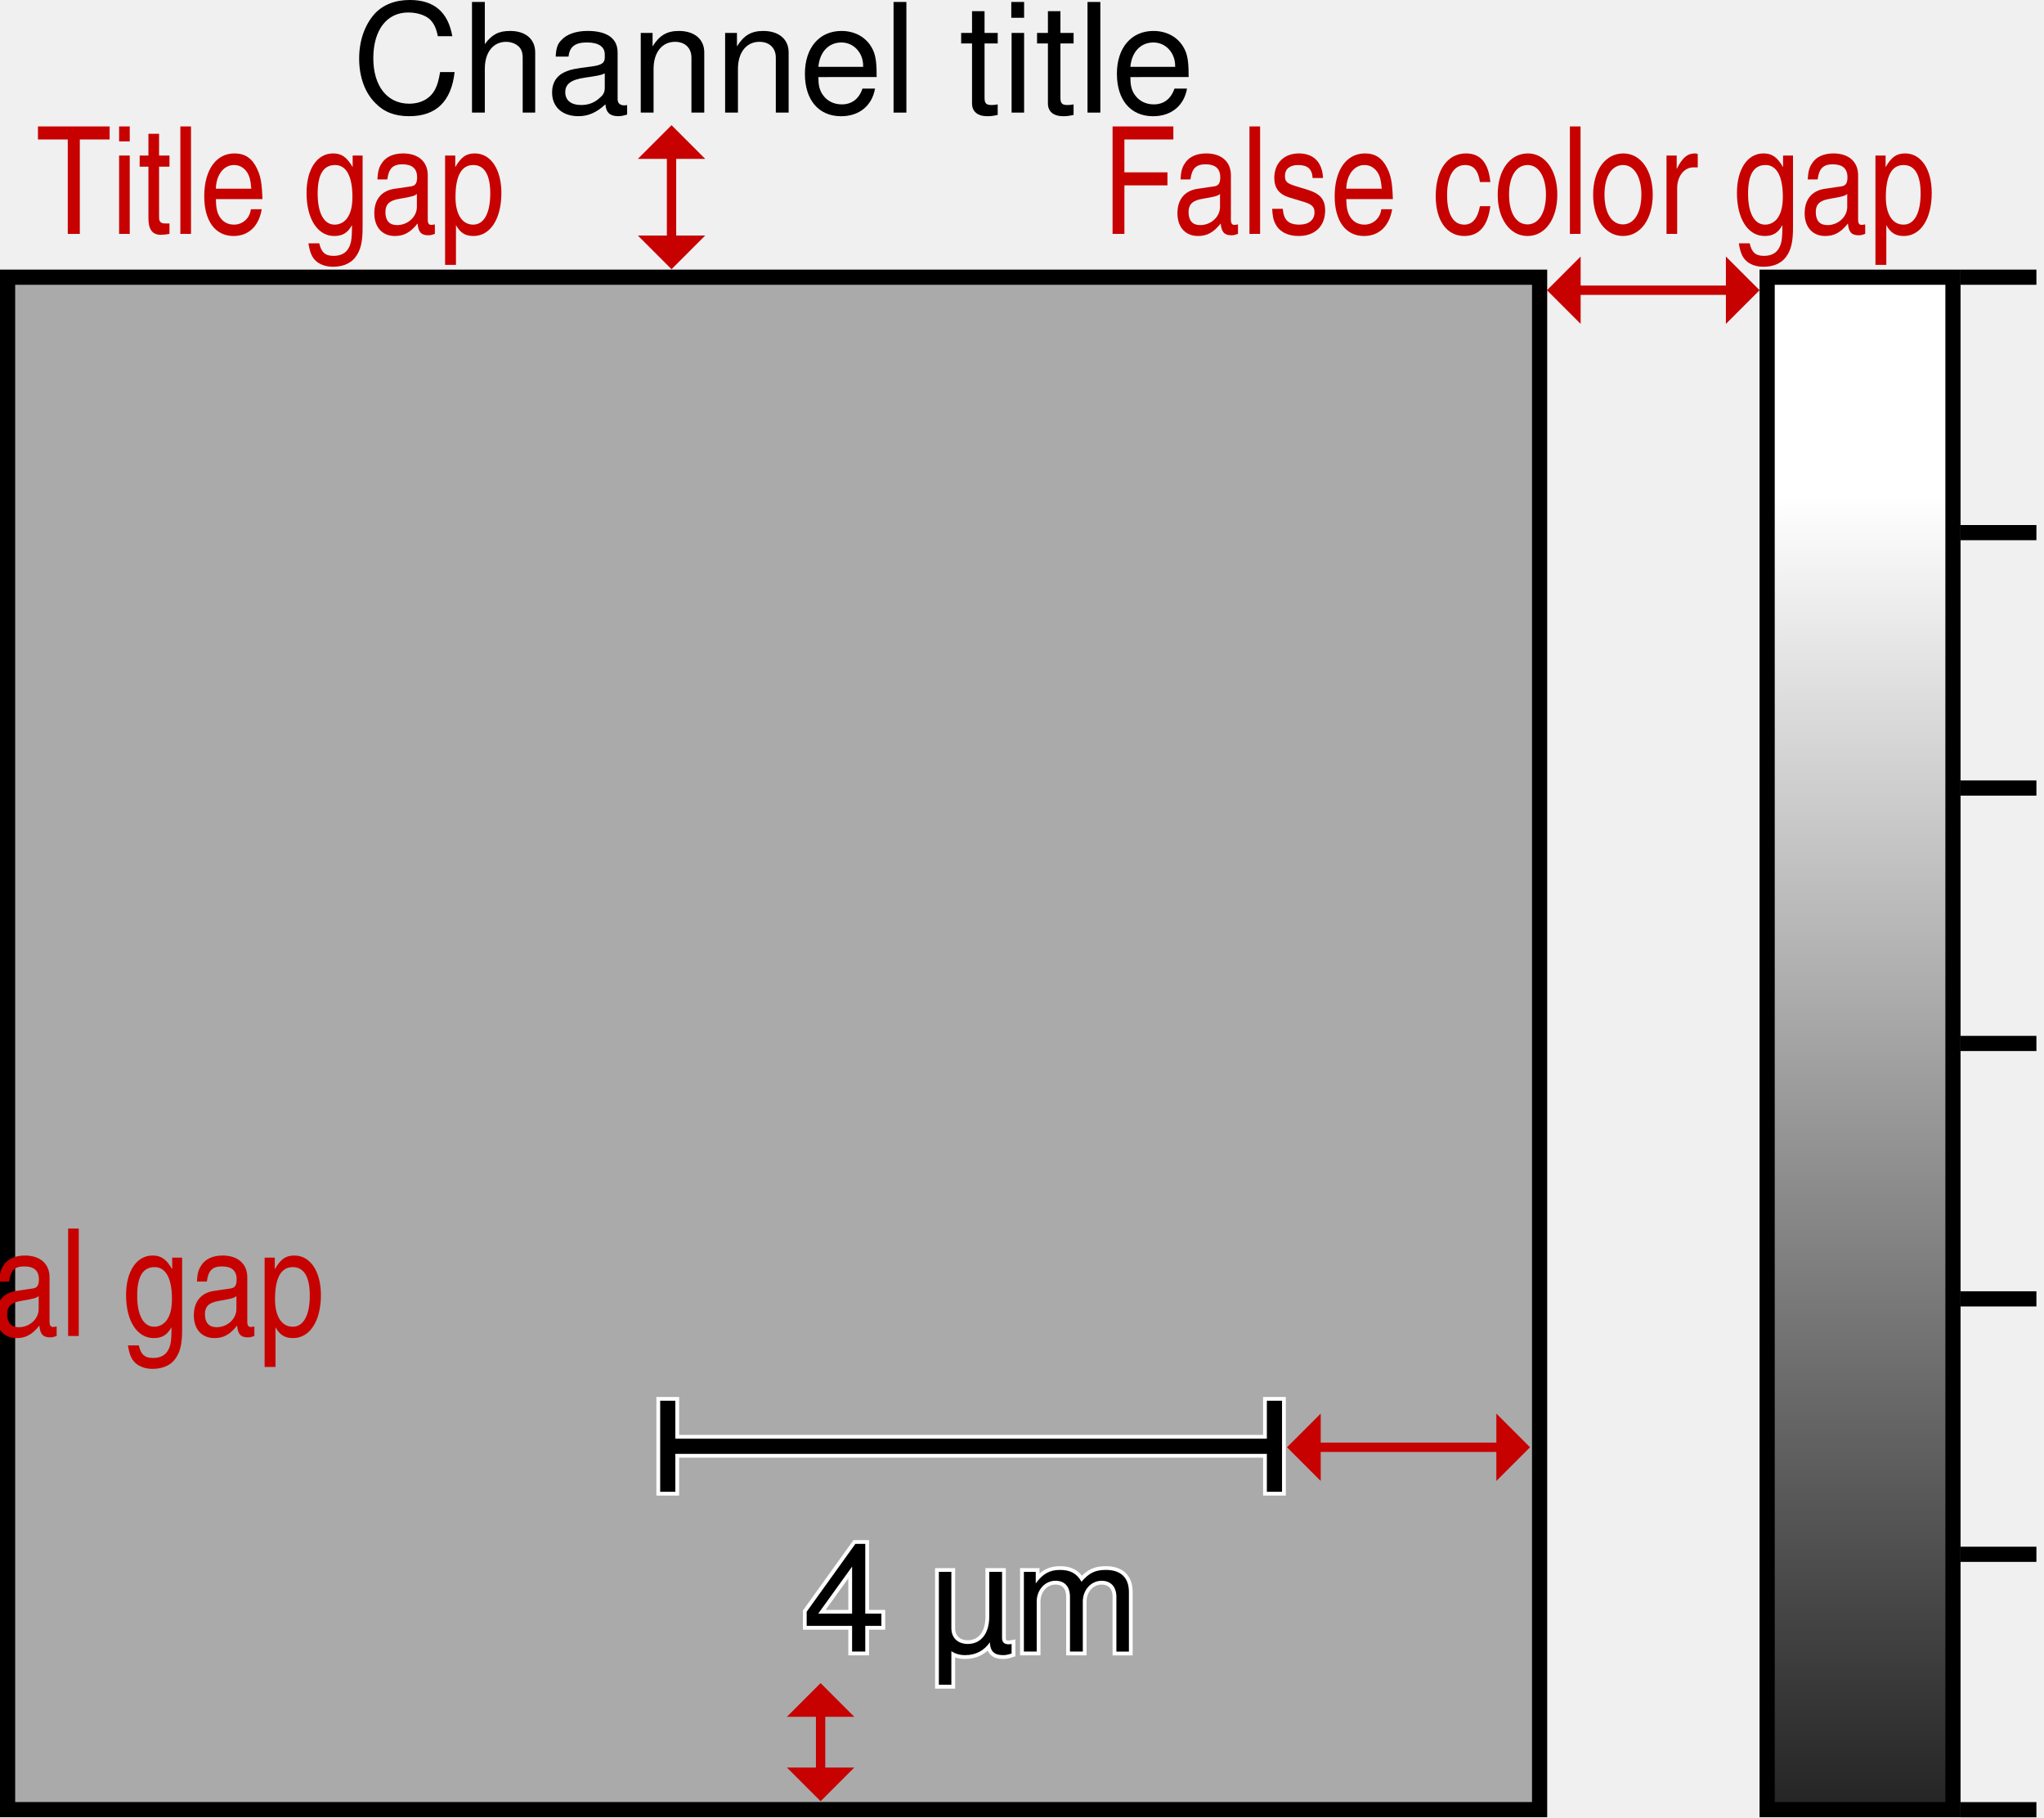
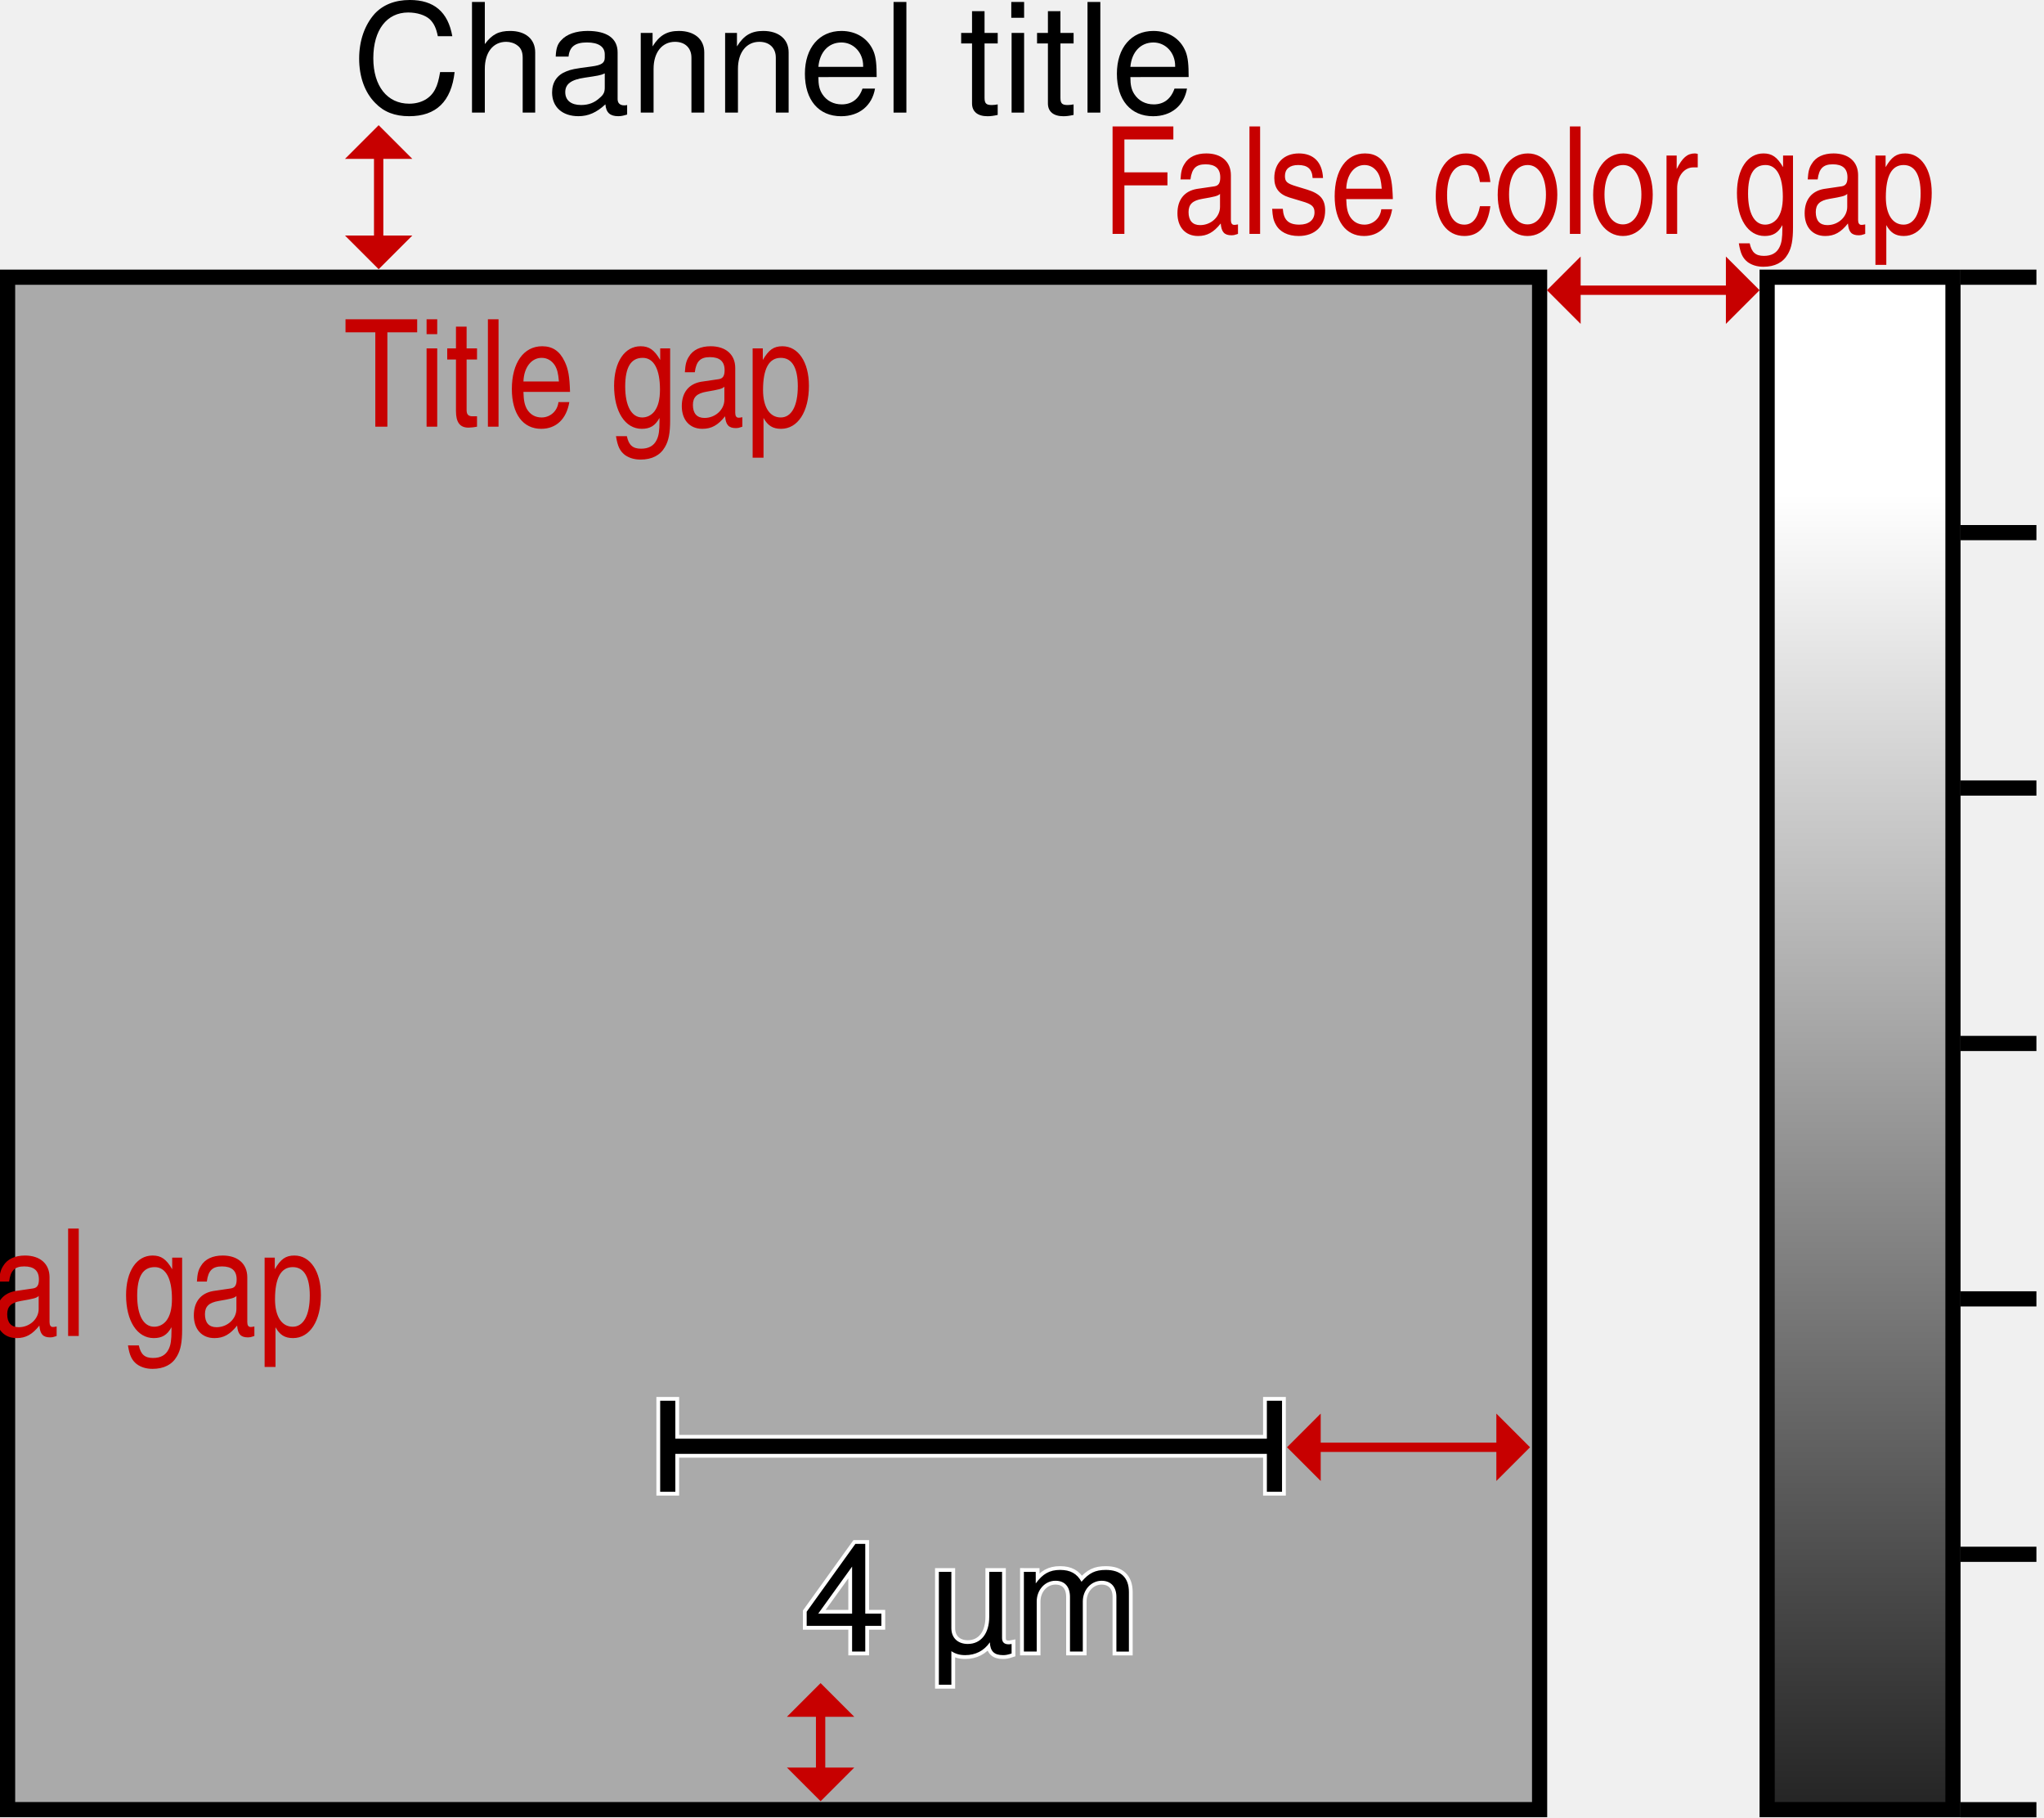
<svg xmlns="http://www.w3.org/2000/svg" xmlns:xlink="http://www.w3.org/1999/xlink" width="168.783" height="150.023" viewBox="0 0 135.026 120.018" version="1.1" id="svg2">
  <defs id="defs4">
    <linearGradient gradientTransform="translate(83.52,14.31309)" y2="0.72" x2="0" y1="72.72" x1="0" gradientUnits="userSpaceOnUse" id="linear0-3">
      <stop id="stop3471" style="stop-color:rgb(0%,0%,0%);stop-opacity:1;" offset="0" />
      <stop id="stop3473" style="stop-color:rgb(100%,100%,100%);stop-opacity:1;" offset="1" />
    </linearGradient>
    <g clip-path="url(#clip2-0)" id="surface10130">
      <path id="path3447" transform="translate(31.69346,52.98877)" d="m 0.002,-0.18 0,4.68" style="fill:none;stroke:#ffffff;stroke-width:1.08;stroke-linecap:butt;stroke-linejoin:miter;stroke-miterlimit:10;stroke-opacity:1" />
      <path id="path3449" transform="translate(31.69346,52.98877)" d="m 28.799,-0.18 0,4.68" style="fill:none;stroke:#ffffff;stroke-width:1.08;stroke-linecap:butt;stroke-linejoin:miter;stroke-miterlimit:10;stroke-opacity:1" />
      <path id="path3451" transform="translate(31.69346,52.98877)" d="m -0.182,2.16 29.16,0" style="fill:none;stroke:#ffffff;stroke-width:1.08;stroke-linecap:butt;stroke-linejoin:miter;stroke-miterlimit:10;stroke-opacity:1" />
      <path id="path3453" transform="translate(31.69346,52.98877)" d="m 0.002,-4.91749e-4 0,4.32 M 28.799,-4.91749e-4 l 0,4.32 M 0.002,2.16 l 28.797,0" style="fill:none;stroke:#000000;stroke-width:0.72;stroke-linecap:butt;stroke-linejoin:miter;stroke-miterlimit:10;stroke-opacity:1" />
      <path id="path3455" transform="translate(31.69346,52.98877)" d="m 8.752,10.683 0,1.219 0.625,0 0,-1.219 0.766,0 0,-0.578 -0.766,0 0,-3.312 -0.469,0 -2.312,3.219 0,0.672 z m 0,-0.578 -1.609,0 1.609,-2.234 z m 7.57,1.438 c -0.078,0.016 -0.109,0.016 -0.141,0.016 -0.203,0 -0.312,-0.094 -0.312,-0.297 l 0,-3.141 -0.609,0 0,2.141 c 0,0.781 -0.391,1.281 -1.016,1.281 -0.469,0 -0.781,-0.281 -0.781,-0.75 l 0,-2.672 -0.594,0 0,5.359 0.594,0 0,-1.594 c 0.188,0.125 0.391,0.188 0.656,0.188 0.484,0 0.891,-0.203 1.172,-0.609 0.016,0.422 0.203,0.609 0.625,0.609 0.125,0 0.219,-0.016 0.406,-0.078 z m 0.582,-3.422 0,3.781 0.609,0 0,-2.375 c 0,-0.547 0.391,-0.984 0.891,-0.984 0.438,0 0.688,0.281 0.688,0.766 l 0,2.594 0.609,0 0,-2.375 c 0,-0.547 0.391,-0.984 0.891,-0.984 0.438,0 0.703,0.281 0.703,0.766 l 0,2.594 0.594,0 0,-2.828 c 0,-0.688 -0.391,-1.047 -1.094,-1.047 -0.5,0 -0.797,0.141 -1.156,0.562 -0.219,-0.391 -0.531,-0.562 -1.016,-0.562 -0.5,0 -0.828,0.188 -1.156,0.641 l 0,-0.547 z" style="fill:none;stroke:#ffffff;stroke-width:0.36;stroke-linecap:butt;stroke-linejoin:miter;stroke-miterlimit:10;stroke-opacity:1" />
      <g id="g3457" style="fill:#000000;fill-opacity:1">
        <use id="use3459" y="64.889" x="38.086" xlink:href="#glyph0-1-5" width="237.237" height="98.534" />
        <use id="use3461" y="64.889" x="42.091" xlink:href="#glyph0-2-6" width="237.237" height="98.534" />
        <use id="use3463" y="64.889" x="44.094" xlink:href="#glyph0-3-9" width="237.237" height="98.534" />
        <use id="use3465" y="64.889" x="48.099" xlink:href="#glyph0-4-6" width="237.237" height="98.534" />
      </g>
    </g>
    <clipPath id="clip2-0">
      <rect id="rect3444" height="73" width="73" x="0" y="0" />
    </clipPath>
    <clipPath id="clip1-0">
      <path id="path3441" d="m 0.719,15.031 72,0 0,72 -72,0 z" />
    </clipPath>
    <g id="g3377">
      <symbol id="glyph0-0-9" overflow="visible" style="overflow:visible">
        <path id="path3380" d="" style="stroke:none" />
      </symbol>
      <symbol id="glyph0-1-5" overflow="visible" style="overflow:visible">
        <path id="path3383" d="m 2.359,-1.219 0,1.219 0.625,0 0,-1.219 0.766,0 0,-0.578 -0.766,0 0,-3.312 -0.469,0 -2.312,3.219 0,0.672 z m 0,-0.578 -1.609,0 1.609,-2.234 z" style="stroke:none" />
      </symbol>
      <symbol id="glyph0-2-6" overflow="visible" style="overflow:visible">
        <path id="path3386" d="" style="stroke:none" />
      </symbol>
      <symbol id="glyph0-3-9" overflow="visible" style="overflow:visible">
        <path id="path3389" d="M 3.922,-0.359 C 3.844,-0.344 3.812,-0.344 3.781,-0.344 c -0.203,0 -0.312,-0.094 -0.312,-0.297 l 0,-3.141 -0.609,0 0,2.141 c 0,0.781 -0.391,1.281 -1.016,1.281 -0.469,0 -0.781,-0.281 -0.781,-0.75 l 0,-2.672 -0.594,0 0,5.359 0.594,0 0,-1.594 c 0.188,0.125 0.391,0.188 0.656,0.188 0.484,0 0.891,-0.203 1.172,-0.609 0.016,0.422 0.203,0.609 0.625,0.609 0.125,0 0.219,-0.016 0.406,-0.078 z" style="stroke:none" />
      </symbol>
      <symbol id="glyph0-4-6" overflow="visible" style="overflow:visible">
        <path id="path3392" d="M 0.5,-3.781 0.5,0 l 0.609,0 0,-2.375 C 1.109,-2.922 1.5,-3.359 2,-3.359 c 0.438,0 0.688,0.281 0.688,0.766 l 0,2.594 0.609,0 0,-2.375 c 0,-0.547 0.391,-0.984 0.891,-0.984 0.438,0 0.703,0.281 0.703,0.766 l 0,2.594 0.594,0 0,-2.828 c 0,-0.688 -0.391,-1.047 -1.094,-1.047 -0.5,0 -0.797,0.141 -1.156,0.562 -0.219,-0.391 -0.531,-0.562 -1.016,-0.562 -0.5,0 -0.828,0.188 -1.156,0.641 l 0,-0.547 z" style="stroke:none" />
      </symbol>
      <symbol id="glyph0-5-0" overflow="visible" style="overflow:visible">
        <path id="path3395" d="M 1.859,-3.641 1.859,0 2.5,0 l 0,-5.109 -0.422,0 c -0.219,0.781 -0.359,0.891 -1.344,1.016 l 0,0.453 z" style="stroke:none" />
      </symbol>
      <symbol id="glyph0-6-1" overflow="visible" style="overflow:visible">
        <path id="path3398" d="m 1.594,-2.344 0.344,0 c 0.703,0 1.062,0.312 1.062,0.922 0,0.641 -0.406,1.031 -1.062,1.031 -0.688,0 -1.031,-0.344 -1.078,-1.094 l -0.625,0 c 0.031,0.406 0.094,0.672 0.219,0.906 0.266,0.484 0.766,0.75 1.469,0.75 1.047,0 1.719,-0.641 1.719,-1.594 0,-0.656 -0.25,-1.016 -0.859,-1.219 C 3.25,-2.828 3.5,-3.188 3.5,-3.703 c 0,-0.875 -0.594,-1.406 -1.562,-1.406 -1.031,0 -1.578,0.562 -1.594,1.656 l 0.625,0 c 0.016,-0.312 0.047,-0.484 0.125,-0.641 0.141,-0.281 0.453,-0.453 0.844,-0.453 0.562,0 0.906,0.328 0.906,0.859 0,0.359 -0.125,0.578 -0.406,0.703 -0.172,0.062 -0.406,0.094 -0.844,0.109 z" style="stroke:none" />
      </symbol>
      <symbol id="glyph0-7-6" overflow="visible" style="overflow:visible">
        <path id="path3401" d="m 1.375,-0.75 -0.75,0 0,0.75 0.75,0 z" style="stroke:none" />
      </symbol>
      <symbol id="glyph0-8-3" overflow="visible" style="overflow:visible">
        <path id="path3404" d="m 3.75,-5.109 -3.422,0 0,0.625 2.766,0 C 1.875,-2.75 1.375,-1.672 1,0 L 1.672,0 C 1.953,-1.641 2.594,-3.047 3.75,-4.578 z" style="stroke:none" />
      </symbol>
      <symbol id="glyph0-9-3" overflow="visible" style="overflow:visible">
        <path id="path3407" d="M 0.5,-3.781 0.5,0 l 0.609,0 0,-2.078 c 0,-0.781 0.406,-1.281 1.016,-1.281 0.484,0 0.781,0.297 0.781,0.75 l 0,2.609 0.609,0 0,-2.859 c 0,-0.625 -0.469,-1.016 -1.203,-1.016 -0.562,0 -0.922,0.203 -1.25,0.734 l 0,-0.641 z" style="stroke:none" />
      </symbol>
      <symbol id="glyph0-10-5" overflow="visible" style="overflow:visible">
        <path id="path3410" d="m 1.984,-5.109 c -0.484,0 -0.906,0.219 -1.172,0.562 -0.344,0.453 -0.5,1.125 -0.5,2.078 0,1.719 0.578,2.641 1.672,2.641 1.078,0 1.672,-0.922 1.672,-2.594 0,-1 -0.156,-1.656 -0.5,-2.125 -0.266,-0.359 -0.688,-0.562 -1.172,-0.562 z m 0,0.562 c 0.688,0 1.016,0.688 1.016,2.062 0,1.453 -0.328,2.125 -1.031,2.125 -0.672,0 -1.016,-0.703 -1.016,-2.109 0,-1.391 0.344,-2.078 1.031,-2.078 z" style="stroke:none" />
      </symbol>
      <symbol id="glyph0-11-8" overflow="visible" style="overflow:visible">
        <path id="path3413" d="m 3.594,-3.781 c -0.125,-0.828 -0.672,-1.328 -1.453,-1.328 -0.562,0 -1.062,0.281 -1.375,0.734 -0.312,0.5 -0.453,1.125 -0.453,2.047 0,0.859 0.125,1.406 0.422,1.859 0.281,0.406 0.734,0.641 1.297,0.641 0.969,0 1.656,-0.719 1.656,-1.734 0,-0.938 -0.641,-1.609 -1.562,-1.609 -0.5,0 -0.891,0.188 -1.172,0.562 0.016,-1.25 0.422,-1.938 1.141,-1.938 0.453,0 0.766,0.281 0.859,0.766 z m -1.547,1.172 c 0.625,0 1,0.422 1,1.109 0,0.641 -0.438,1.109 -1.016,1.109 -0.594,0 -1.031,-0.5 -1.031,-1.156 0,-0.625 0.422,-1.062 1.047,-1.062 z" style="stroke:none" />
      </symbol>
      <symbol id="glyph0-12-6" overflow="visible" style="overflow:visible">
        <path id="path3416" d="M 2.812,-2.688 C 3.344,-3 3.516,-3.266 3.516,-3.75 c 0,-0.797 -0.625,-1.359 -1.531,-1.359 -0.906,0 -1.531,0.562 -1.531,1.359 0,0.484 0.172,0.734 0.688,1.062 -0.594,0.281 -0.875,0.703 -0.875,1.266 0,0.938 0.703,1.594 1.719,1.594 1,0 1.703,-0.656 1.703,-1.578 0,-0.578 -0.281,-1 -0.875,-1.281 z M 1.984,-4.547 c 0.531,0 0.875,0.312 0.875,0.812 0,0.484 -0.344,0.797 -0.875,0.797 -0.531,0 -0.891,-0.312 -0.891,-0.797 0,-0.5 0.359,-0.812 0.891,-0.812 z m 0,2.141 c 0.625,0 1.062,0.406 1.062,1 0,0.609 -0.438,1.016 -1.078,1.016 -0.625,0 -1.047,-0.422 -1.047,-1.016 0,-0.594 0.422,-1 1.062,-1 z" style="stroke:none" />
      </symbol>
      <symbol id="glyph0-13-6" overflow="visible" style="overflow:visible">
        <path id="path3419" d="M 4.766,-3.625 C 4.562,-4.781 3.891,-5.344 2.75,-5.344 c -0.719,0 -1.281,0.234 -1.672,0.656 -0.469,0.531 -0.734,1.266 -0.734,2.125 0,0.859 0.266,1.609 0.766,2.109 0.406,0.422 0.922,0.625 1.609,0.625 1.281,0 2,-0.703 2.156,-2.094 l -0.688,0 c -0.062,0.359 -0.125,0.609 -0.234,0.812 -0.219,0.438 -0.672,0.688 -1.234,0.688 -1.047,0 -1.703,-0.844 -1.703,-2.156 0,-1.344 0.641,-2.172 1.656,-2.172 0.422,0 0.812,0.125 1.031,0.328 0.188,0.188 0.297,0.406 0.375,0.797 z" style="stroke:none" />
      </symbol>
      <symbol id="glyph0-14-1" overflow="visible" style="overflow:visible">
        <path id="path3422" d="m 0.5,-5.25 0,5.25 0.609,0 0,-2.078 c 0,-0.781 0.391,-1.281 1.016,-1.281 0.188,0 0.391,0.062 0.531,0.172 0.172,0.125 0.25,0.312 0.25,0.578 L 2.906,0 3.5,0 3.5,-2.859 C 3.5,-3.484 3.047,-3.875 2.312,-3.875 c -0.531,0 -0.859,0.156 -1.203,0.625 l 0,-2 z" style="stroke:none" />
      </symbol>
      <symbol id="glyph0-15-4" overflow="visible" style="overflow:visible">
        <path id="path3425" d="M 3.859,-0.359 C 3.781,-0.344 3.766,-0.344 3.719,-0.344 c -0.203,0 -0.312,-0.109 -0.312,-0.297 l 0,-2.219 c 0,-0.656 -0.5,-1.016 -1.422,-1.016 -0.547,0 -1,0.156 -1.25,0.438 -0.188,0.188 -0.25,0.406 -0.266,0.781 l 0.609,0 c 0.047,-0.469 0.312,-0.672 0.875,-0.672 0.547,0 0.844,0.203 0.844,0.562 l 0,0.156 c 0,0.25 -0.141,0.359 -0.625,0.422 -0.844,0.109 -0.969,0.141 -1.203,0.234 -0.438,0.172 -0.672,0.516 -0.672,1 0,0.688 0.484,1.125 1.25,1.125 0.469,0 0.859,-0.172 1.281,-0.562 0.031,0.391 0.219,0.562 0.609,0.562 0.125,0 0.219,-0.016 0.422,-0.078 z M 2.797,-1.188 c 0,0.203 -0.047,0.328 -0.234,0.484 -0.25,0.234 -0.531,0.344 -0.891,0.344 -0.469,0 -0.75,-0.219 -0.75,-0.609 0,-0.391 0.281,-0.594 0.922,-0.688 0.625,-0.094 0.75,-0.109 0.953,-0.203 z" style="stroke:none" />
      </symbol>
      <symbol id="glyph0-16-1" overflow="visible" style="overflow:visible">
        <path id="path3428" d="m 3.688,-1.688 c 0,-0.578 -0.031,-0.922 -0.141,-1.203 -0.25,-0.625 -0.828,-0.984 -1.531,-0.984 -1.047,0 -1.734,0.797 -1.734,2.031 0,1.25 0.656,2.016 1.719,2.016 0.859,0 1.469,-0.5 1.609,-1.312 l -0.594,0 c -0.172,0.5 -0.516,0.75 -0.984,0.75 -0.391,0 -0.719,-0.172 -0.922,-0.484 -0.141,-0.219 -0.188,-0.438 -0.188,-0.812 z M 0.922,-2.172 c 0.062,-0.703 0.484,-1.156 1.094,-1.156 0.578,0 1.031,0.484 1.031,1.109 0,0.016 0,0.031 0,0.047 z" style="stroke:none" />
      </symbol>
      <symbol id="glyph0-17-0" overflow="visible" style="overflow:visible">
        <path id="path3431" d="m 1.094,-5.25 -0.609,0 0,5.25 0.609,0 z" style="stroke:none" />
      </symbol>
      <symbol id="glyph0-18-2" overflow="visible" style="overflow:visible">
        <path id="path3434" d="m 1.828,-3.781 -0.625,0 0,-1.031 -0.594,0 0,1.031 -0.516,0 0,0.5 0.516,0 0,2.844 c 0,0.391 0.266,0.609 0.734,0.609 0.141,0 0.281,-0.016 0.484,-0.062 l 0,-0.5 C 1.75,-0.375 1.656,-0.359 1.547,-0.359 c -0.266,0 -0.344,-0.078 -0.344,-0.344 l 0,-2.578 0.625,0 z" style="stroke:none" />
      </symbol>
      <symbol id="glyph0-19" overflow="visible" style="overflow:visible">
        <path id="path3437" d="m 1.078,-3.781 -0.594,0 0,3.781 0.594,0 z m 0,-1.469 -0.609,0 0,0.75 0.609,0 z" style="stroke:none" />
      </symbol>
    </g>
    <linearGradient xlink:href="#linear0-3" id="linearGradient3946" x1="116.737" y1="119.512" x2="116.737" y2="18.307" gradientUnits="userSpaceOnUse" />
  </defs>
  <path style="fill:#aaaaaa;fill-opacity:1;stroke:#000000;stroke-width:1.002;stroke-linecap:butt;stroke-linejoin:miter;stroke-miterlimit:10;stroke-opacity:1" d="m 0.501,18.307 101.205,0 0,101.205 -101.205,0 z" id="path3482" />
-   <g id="g4551" transform="translate(-8.680965,143.0016)">
+   <g id="g4551" transform="translate(-28.02796,143.0016)">
    <path id="path4088" d="m 53.042,-133.169 0,6.629" style="color:#000000;fill:none;stroke:#c70000;stroke-width:0.617;stroke-linecap:butt;stroke-miterlimit:4;stroke-opacity:1;stroke-dasharray:none;marker:none;visibility:visible;display:inline;overflow:visible;enable-background:accumulate" />
    <path id="path4090" d="m 55.267,-132.509 -2.225,-2.225 -2.225,2.225 z" style="color:#000000;fill:#c70000;fill-opacity:1;stroke:none;stroke-width:0.5;marker:none;visibility:visible;display:inline;overflow:visible;enable-background:accumulate" />
    <path style="color:#000000;fill:#c70000;fill-opacity:1;stroke:none;stroke-width:0.5;marker:none;visibility:visible;display:inline;overflow:visible;enable-background:accumulate" d="m 50.817,-127.447 2.225,2.225 2.225,-2.225 z" id="path4092" />
  </g>
-   <text xml:space="preserve" style="font-size:9.879px;font-style:normal;font-variant:normal;font-weight:normal;font-stretch:condensed;text-indent:0;text-align:end;text-decoration:none;line-height:100%;letter-spacing:0px;word-spacing:0px;text-transform:none;direction:ltr;block-progression:tb;writing-mode:lr-tb;text-anchor:end;baseline-shift:baseline;color:#000000;fill:#c70000;fill-opacity:1;fill-rule:nonzero;stroke:none;stroke-width:0.5;marker:none;visibility:visible;display:inline;overflow:visible;enable-background:accumulate;font-family:Liberation Sans Narrow;-inkscape-font-specification:Liberation Sans Narrow Condensed" x="40.193" y="15.445" id="text4107">
-     <tspan id="tspan4109" x="40.193" y="15.445">Title gap</tspan>
+   <text xml:space="preserve" style="font-size:9.879px;font-style:normal;font-variant:normal;font-weight:normal;font-stretch:condensed;text-indent:0;text-align:start;text-decoration:none;line-height:100%;letter-spacing:0px;word-spacing:0px;text-transform:none;direction:ltr;block-progression:tb;writing-mode:lr-tb;text-anchor:start;baseline-shift:baseline;color:#000000;fill:#c70000;fill-opacity:1;fill-rule:nonzero;stroke:none;stroke-width:0.5;marker:none;visibility:visible;display:inline;overflow:visible;enable-background:accumulate;font-family:Liberation Sans Narrow;-inkscape-font-specification:Liberation Sans Narrow Condensed" x="22.715" y="28.177" id="text4107">
+     <tspan id="tspan4109" x="22.715" y="28.177">Title gap</tspan>
  </text>
  <g clip-path="url(#clip1-0)" clip-rule="nonzero" id="g3478" transform="matrix(1.391725,0,0,1.391725,8.6193877e-4,-2.112052)">
    <use height="1" width="1" y="0" x="0" xlink:href="#surface10130" transform="translate(0,15)" id="use3480" />
  </g>
  <path style="fill:url(#linearGradient3946);stroke:#000000;stroke-width:1.002;stroke-linecap:butt;stroke-linejoin:miter;stroke-miterlimit:10;stroke-opacity:1;fill-opacity:1" d="m 116.737,18.307 12.275,0 0,101.205 -12.275,0 z" id="path3488" />
  <path style="fill:none;stroke:#000000;stroke-width:1.002;stroke-linecap:butt;stroke-linejoin:miter;stroke-miterlimit:10;stroke-opacity:1" d="m 129.513,119.517 5.012,0" id="path3490" />
  <use style="fill:#000000;fill-opacity:1" id="use3504" y="21.893" x="115.401" xlink:href="#glyph0-2-6" width="1" height="1" transform="matrix(1.391725,0,0,1.391725,8.6193877e-4,-2.112052)" />
  <g style="fill:#000000;fill-opacity:1" id="g3562" transform="matrix(1.391725,0,0,1.391725,8.6193877e-4,-2.112052)">
    <use height="1" width="1" xlink:href="#glyph0-13-6" x="16.703" y="6.861" id="use3564" />
    <use height="1" width="1" xlink:href="#glyph0-14-1" x="21.903" y="6.861" id="use3566" />
    <use height="1" width="1" xlink:href="#glyph0-15-4" x="25.908" y="6.861" id="use3568" />
    <use height="1" width="1" xlink:href="#glyph0-9-3" x="29.913" y="6.861" id="use3570" />
    <use height="1" width="1" xlink:href="#glyph0-9-3" x="33.918" y="6.861" id="use3572" />
    <use height="1" width="1" xlink:href="#glyph0-16-1" x="37.923" y="6.861" id="use3574" />
    <use height="1" width="1" xlink:href="#glyph0-17-0" x="41.928" y="6.861" id="use3576" />
    <use height="1" width="1" xlink:href="#glyph0-2-6" x="43.526" y="6.861" id="use3578" />
    <use height="1" width="1" xlink:href="#glyph0-18-2" x="45.529" y="6.861" id="use3580" />
    <use height="1" width="1" xlink:href="#glyph0-19" x="47.532" y="6.861" id="use3582" />
    <use height="1" width="1" xlink:href="#glyph0-18-2" x="49.131" y="6.861" id="use3584" />
    <use height="1" width="1" xlink:href="#glyph0-17-0" x="51.134" y="6.861" id="use3586" />
    <use height="1" width="1" xlink:href="#glyph0-16-1" x="52.732" y="6.861" id="use3588" />
  </g>
  <g id="g4567" transform="translate(-27.59354,143.0016)">
    <path style="color:#000000;fill:none;stroke:#c70000;stroke-width:0.617;stroke-linecap:butt;stroke-miterlimit:4;stroke-opacity:1;stroke-dasharray:none;marker:none;visibility:visible;display:inline;overflow:visible;enable-background:accumulate" d="m 81.802,-30.802 0,5.44" id="path4558" />
    <path style="color:#000000;fill:#c70000;fill-opacity:1;stroke:none;stroke-width:0.5;marker:none;visibility:visible;display:inline;overflow:visible;enable-background:accumulate" d="m 84.027,-29.621 -2.225,-2.225 -2.225,2.225 z" id="path4560" />
    <path id="path4562" d="m 79.577,-26.269 2.225,2.225 2.225,-2.225 z" style="color:#000000;fill:#c70000;fill-opacity:1;stroke:none;stroke-width:0.5;marker:none;visibility:visible;display:inline;overflow:visible;enable-background:accumulate" />
  </g>
  <g id="g4583" transform="translate(-27.59354,143.0016)">
    <path id="path4574" d="m 127.177,-47.421 -13.245,0" style="color:#000000;fill:none;stroke:#c70000;stroke-width:0.617;stroke-linecap:butt;stroke-miterlimit:4;stroke-opacity:1;stroke-dasharray:none;marker:none;visibility:visible;display:inline;overflow:visible;enable-background:accumulate" />
    <path id="path4576" d="m 126.442,-49.646 2.225,2.225 -2.225,2.225 z" style="color:#000000;fill:#c70000;fill-opacity:1;stroke:none;stroke-width:0.5;marker:none;visibility:visible;display:inline;overflow:visible;enable-background:accumulate" />
    <path style="color:#000000;fill:#c70000;fill-opacity:1;stroke:none;stroke-width:0.5;marker:none;visibility:visible;display:inline;overflow:visible;enable-background:accumulate" d="m 114.839,-45.195 -2.225,-2.225 2.225,-2.225 z" id="path4578" />
  </g>
  <g id="g4599" transform="translate(-27.59354,143.0016)">
    <path style="color:#000000;fill:none;stroke:#c70000;stroke-width:0.617;stroke-linecap:butt;stroke-miterlimit:4;stroke-opacity:1;stroke-dasharray:none;marker:none;visibility:visible;display:inline;overflow:visible;enable-background:accumulate" d="m 142.192,-123.835 -11.089,0" id="path4590" />
    <path style="color:#000000;fill:#c70000;fill-opacity:1;stroke:none;stroke-width:0.5;marker:none;visibility:visible;display:inline;overflow:visible;enable-background:accumulate" d="m 141.606,-126.06 2.225,2.225 -2.225,2.225 z" id="path4592" />
    <path id="path4594" d="m 132.01,-121.61 -2.225,-2.225 2.225,-2.225 z" style="color:#000000;fill:#c70000;fill-opacity:1;stroke:none;stroke-width:0.5;marker:none;visibility:visible;display:inline;overflow:visible;enable-background:accumulate" />
  </g>
  <text id="text4604" y="15.445" x="134.683" style="font-size:9.879px;font-style:normal;font-variant:normal;font-weight:normal;font-stretch:condensed;text-indent:0;text-align:end;text-decoration:none;line-height:100%;letter-spacing:0px;word-spacing:0px;text-transform:none;direction:ltr;block-progression:tb;writing-mode:lr-tb;text-anchor:end;baseline-shift:baseline;color:#000000;fill:#c70000;fill-opacity:1;fill-rule:nonzero;stroke:none;stroke-width:0.5;marker:none;visibility:visible;display:inline;overflow:visible;enable-background:accumulate;font-family:Liberation Sans Narrow;-inkscape-font-specification:Liberation Sans Narrow Condensed" xml:space="preserve">
    <tspan y="15.445" x="134.683" id="tspan4606">False color gap</tspan>
  </text>
  <path id="path4608" d="m 129.513,18.307 5.012,0" style="fill:none;stroke:#000000;stroke-width:1.002;stroke-linecap:butt;stroke-linejoin:miter;stroke-miterlimit:10;stroke-opacity:1" />
  <path style="fill:none;stroke:#000000;stroke-width:1.002;stroke-linecap:butt;stroke-linejoin:miter;stroke-miterlimit:10;stroke-opacity:1" d="m 129.513,35.176 5.012,0" id="path4610" />
  <path id="path4612" d="m 129.513,52.044 5.012,0" style="fill:none;stroke:#000000;stroke-width:1.002;stroke-linecap:butt;stroke-linejoin:miter;stroke-miterlimit:10;stroke-opacity:1" />
  <path style="fill:none;stroke:#000000;stroke-width:1.002;stroke-linecap:butt;stroke-linejoin:miter;stroke-miterlimit:10;stroke-opacity:1" d="m 129.513,68.912 5.012,0" id="path4614" />
  <path id="path4616" d="m 129.513,85.78 5.012,0" style="fill:none;stroke:#000000;stroke-width:1.002;stroke-linecap:butt;stroke-linejoin:miter;stroke-miterlimit:10;stroke-opacity:1" />
  <path style="fill:none;stroke:#000000;stroke-width:1.002;stroke-linecap:butt;stroke-linejoin:miter;stroke-miterlimit:10;stroke-opacity:1" d="m 129.513,102.649 5.012,0" id="path4618" />
  <text id="text4620" y="88.229" x="97.949" style="font-size:9.879px;font-style:normal;font-variant:normal;font-weight:normal;font-stretch:condensed;text-indent:0;text-align:end;text-decoration:none;line-height:100%;letter-spacing:0px;word-spacing:0px;text-transform:none;direction:ltr;block-progression:tb;writing-mode:lr-tb;text-anchor:end;baseline-shift:baseline;color:#000000;fill:#c70000;fill-opacity:1;fill-rule:nonzero;stroke:none;stroke-width:0.5;marker:none;visibility:visible;display:inline;overflow:visible;enable-background:accumulate;font-family:Liberation Sans Narrow;-inkscape-font-specification:Liberation Sans Narrow Condensed" xml:space="preserve">
    <tspan y="88.229" x="28.273" id="tspan4622">Inset horizontal gap</tspan>
  </text>
  <text xml:space="preserve" style="font-size:9.879px;font-style:normal;font-variant:normal;font-weight:normal;font-stretch:condensed;text-indent:0;text-align:end;text-decoration:none;line-height:100%;letter-spacing:0px;word-spacing:0px;text-transform:none;direction:ltr;block-progression:tb;writing-mode:lr-tb;text-anchor:end;baseline-shift:baseline;color:#000000;fill:#c70000;fill-opacity:1;fill-rule:nonzero;stroke:none;stroke-width:0.5;marker:none;visibility:visible;display:inline;overflow:visible;enable-background:accumulate;font-family:Liberation Sans Narrow;-inkscape-font-specification:Liberation Sans Narrow Condensed" x="48.441" y="115.999" id="text4624">
    <tspan id="tspan4626" x="6.454" y="115.999">Vertical gap</tspan>
  </text>
</svg>
